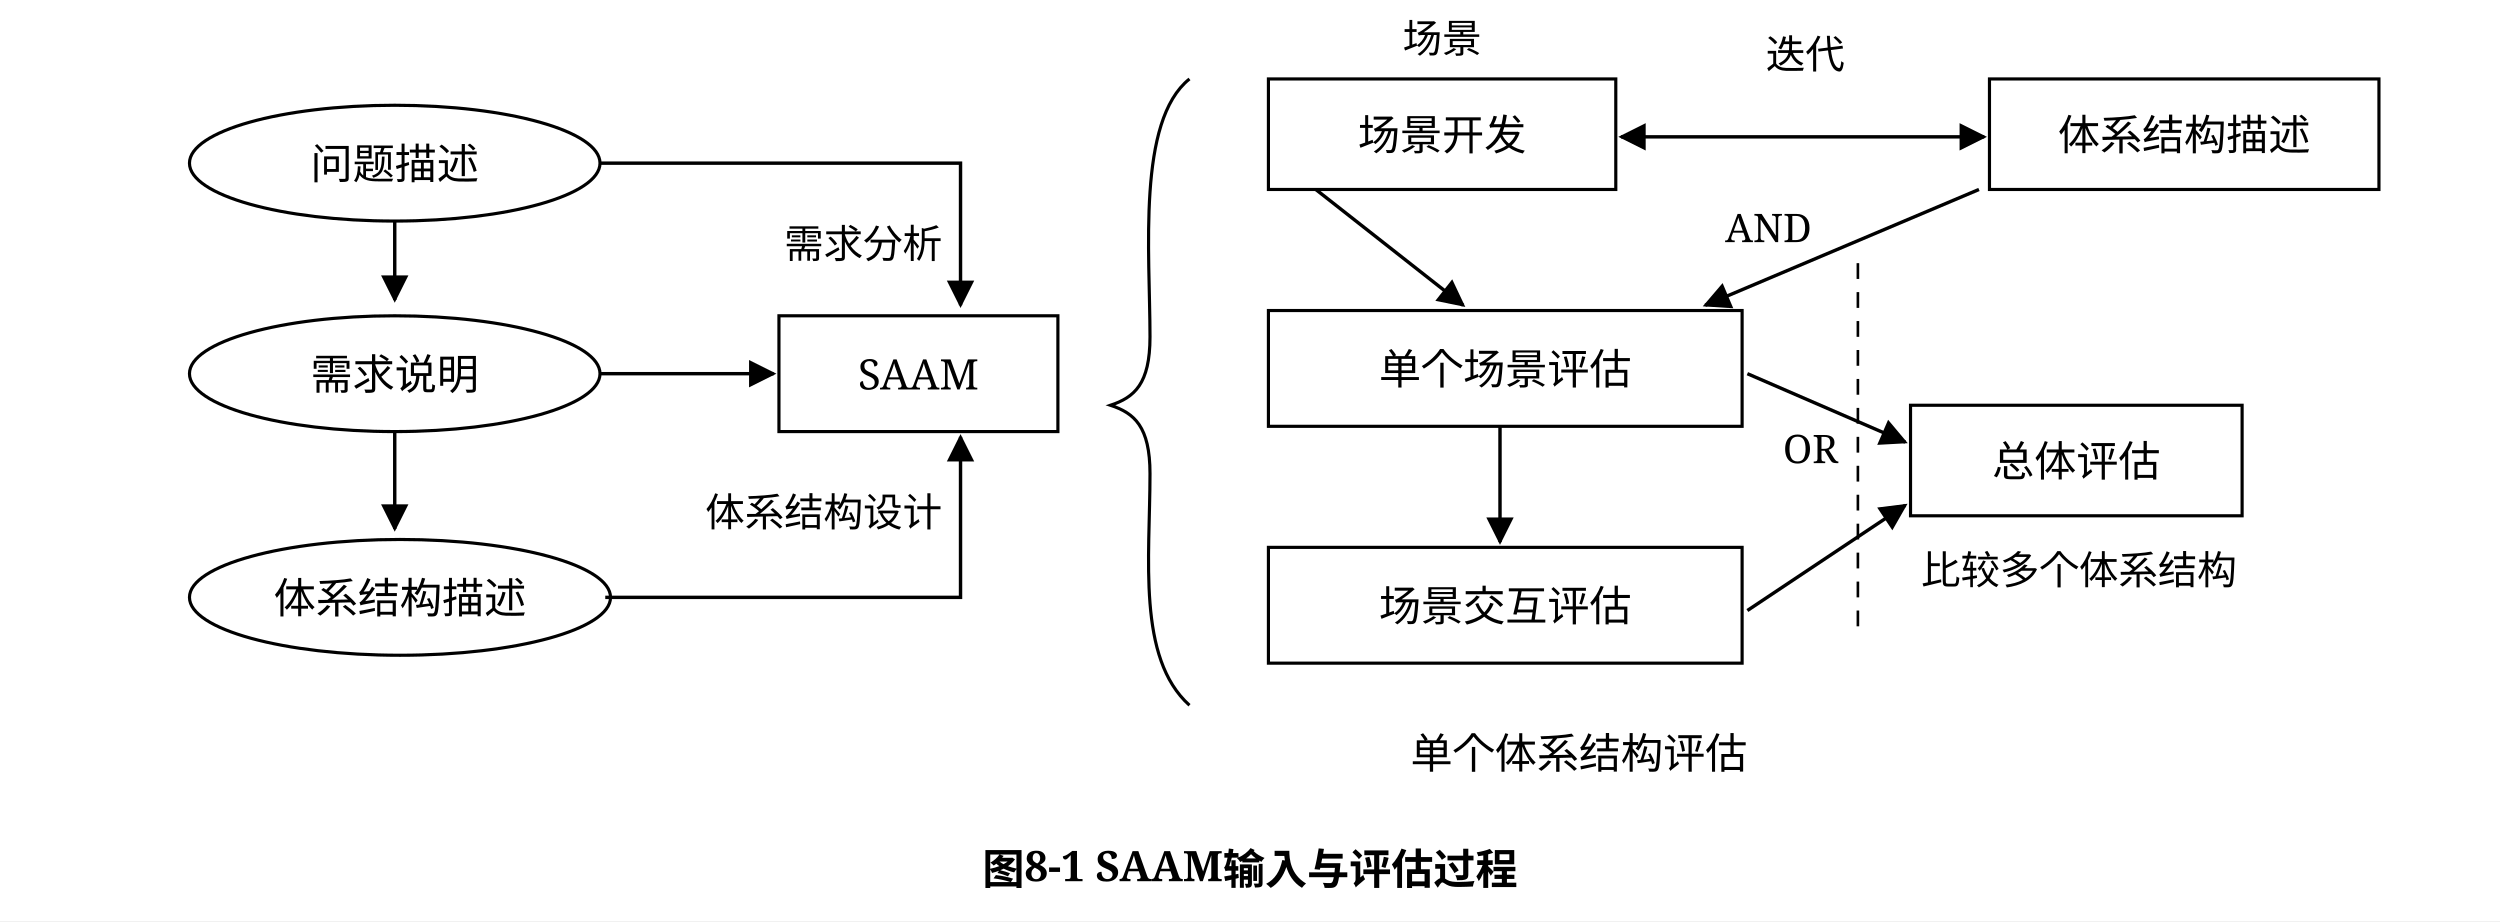
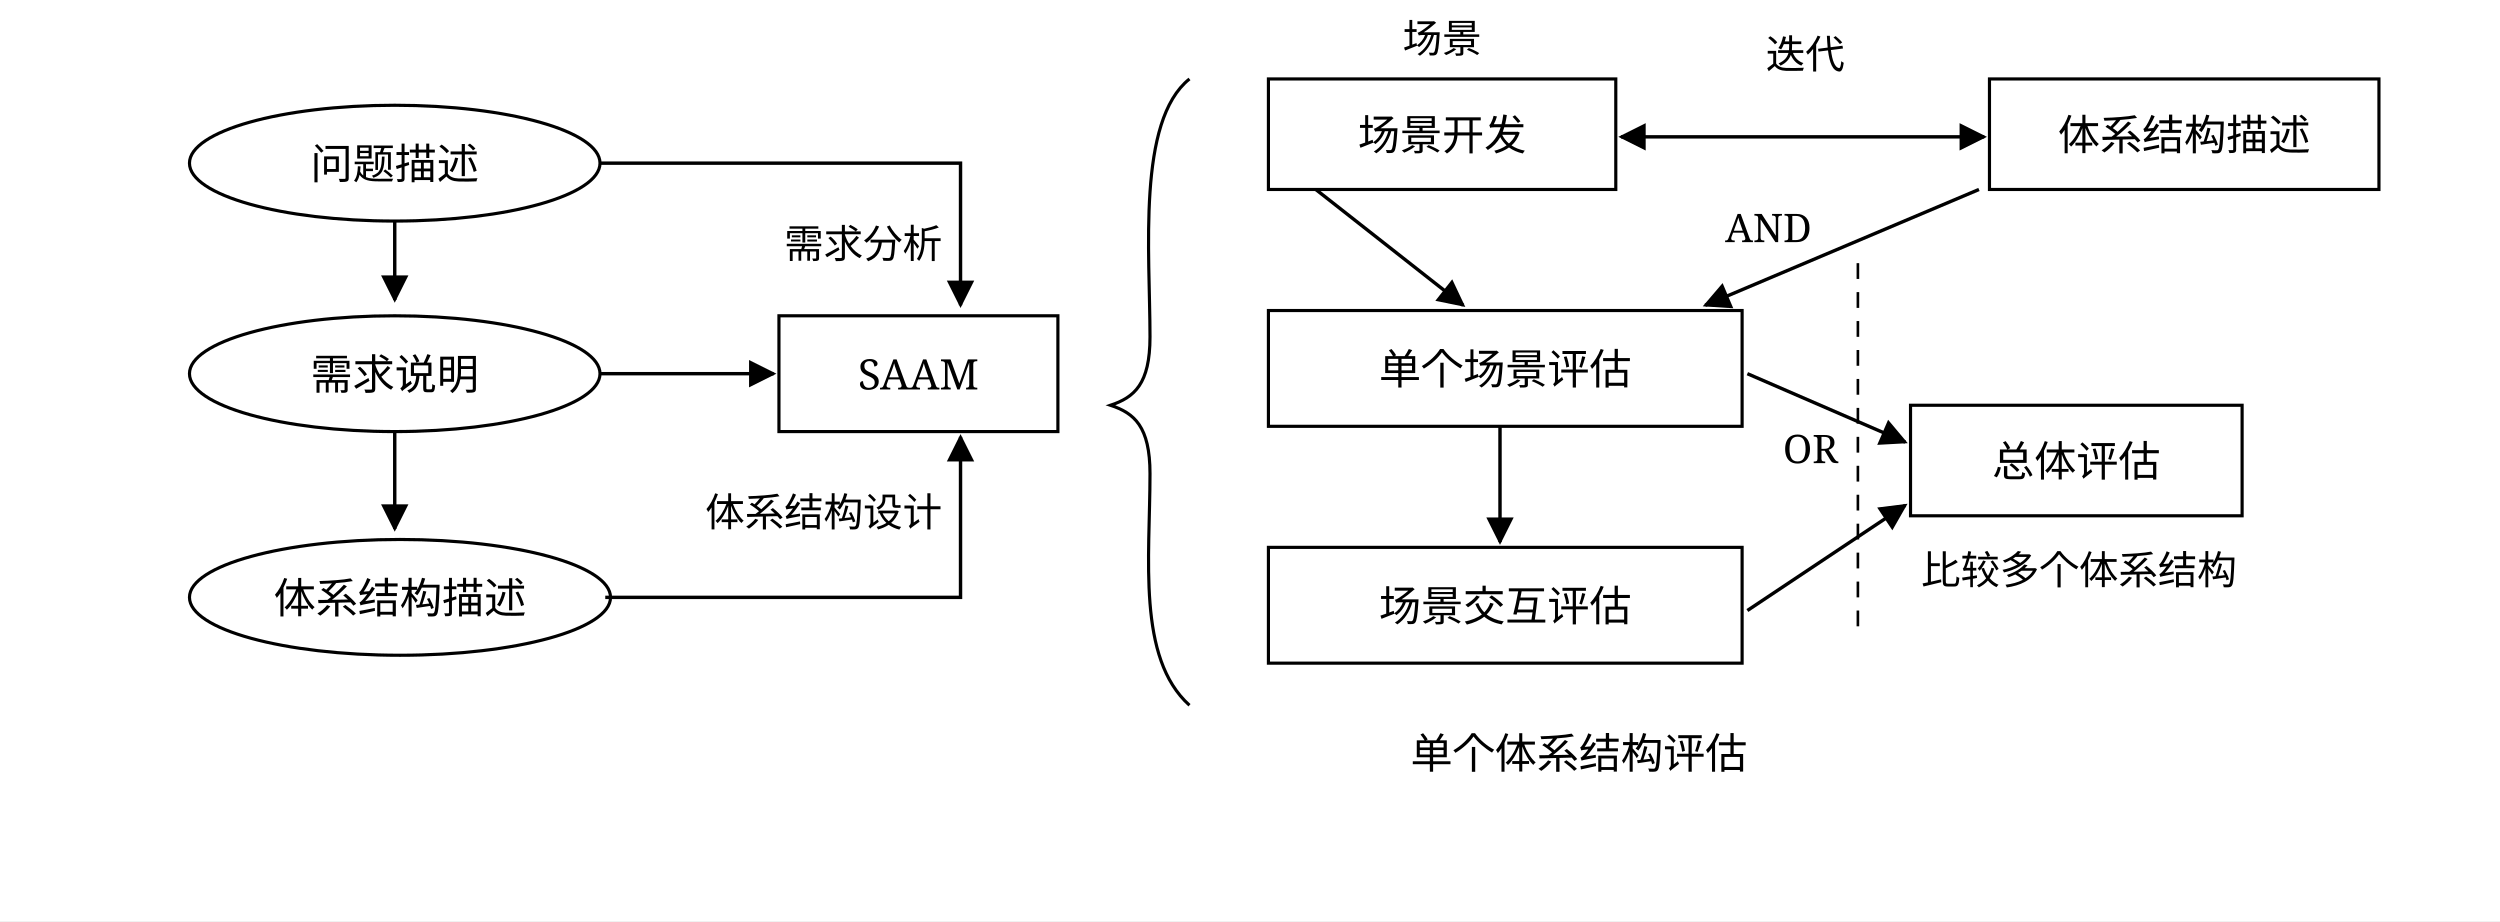
<svg xmlns="http://www.w3.org/2000/svg" width="950" height="350" viewBox="0 0 950 350">
  <rect x="0" y="0" width="950" height="350" fill="#ffffff" />
  <defs>
    <marker id="ar" viewBox="0 0 10 10" refX="9" refY="5" markerWidth="8" markerHeight="8" orient="auto-start-reverse">
      <path d="M0,0 L10,5 L0,10 z" fill="#000" />
    </marker>
  </defs>
  <g stroke="#000" stroke-width="1.3" fill="none">
    <line x1="150" y1="84" x2="150" y2="114" marker-end="url(#ar)" />
    <line x1="150" y1="164" x2="150" y2="201" marker-end="url(#ar)" />
    <polyline points="228,62 365,62 365,116" marker-end="url(#ar)" />
    <line x1="228" y1="142" x2="294" y2="142" marker-end="url(#ar)" />
    <polyline points="230,227 365,227 365,166" marker-end="url(#ar)" />
    <line x1="616" y1="52" x2="754" y2="52" marker-start="url(#ar)" marker-end="url(#ar)" />
    <line x1="500" y1="72" x2="556" y2="116" marker-end="url(#ar)" />
    <line x1="752" y1="72" x2="648" y2="116" marker-end="url(#ar)" />
    <line x1="570" y1="162" x2="570" y2="206" marker-end="url(#ar)" />
    <line x1="664" y1="142" x2="724" y2="168" marker-end="url(#ar)" />
    <line x1="664" y1="232" x2="724" y2="192" marker-end="url(#ar)" />
    <line x1="706" y1="100" x2="706" y2="242" stroke-dasharray="6,5" stroke-width="1" />
    <path d="M 452,30 C 432,46 437,96 437,128 C 437,146 431,151 422,154 C 431,157 437,162 437,180 C 437,212 432,250 452,268" stroke-width="1.2" />
  </g>
  <g font-family="serif" font-size="16" fill="#000" text-anchor="middle">
    <ellipse cx="150" cy="62" rx="78" ry="22" fill="none" stroke="#000" stroke-width="1.2" />
    <text x="150" y="68">问题描述</text>
    <ellipse cx="150" cy="142" rx="78" ry="22" fill="none" stroke="#000" stroke-width="1.2" />
    <text x="150" y="148">需求说明</text>
    <ellipse cx="152" cy="227" rx="80" ry="22" fill="none" stroke="#000" stroke-width="1.2" />
    <text x="152" y="233">体系结构描述</text>
    <rect x="296" y="120" width="106" height="44" fill="#fff" stroke="#000" stroke-width="1.2" />
    <text x="349" y="148">SAAM</text>
    <rect x="482" y="30" width="132" height="42" fill="#fff" stroke="#000" stroke-width="1.2" />
    <text x="548" y="57">场景开发</text>
    <rect x="756" y="30" width="148" height="42" fill="#fff" stroke="#000" stroke-width="1.2" />
    <text x="830" y="57">体系结构描述</text>
    <rect x="482" y="118" width="180" height="44" fill="#fff" stroke="#000" stroke-width="1.2" />
    <text x="572" y="146">单个场景评估</text>
    <rect x="482" y="208" width="180" height="44" fill="#fff" stroke="#000" stroke-width="1.2" />
    <text x="572" y="236">场景交互评估</text>
    <rect x="726" y="154" width="126" height="42" fill="#fff" stroke="#000" stroke-width="1.2" />
    <text x="789" y="181">总体评估</text>
  </g>
  <g font-family="serif" fill="#000">
    <text x="548" y="20" font-size="15" text-anchor="middle">场景</text>
    <text x="686" y="26" font-size="15" text-anchor="middle">迭代</text>
    <text x="358" y="98" font-size="15" text-anchor="end">需求分析</text>
    <text x="358" y="200" font-size="15" text-anchor="end">体系结构设计</text>
    <text x="672" y="92" font-size="15" text-anchor="middle">AND</text>
    <text x="688" y="176" font-size="15" text-anchor="middle">OR</text>
    <text x="790" y="222" font-size="15" text-anchor="middle">比较多个体系结构</text>
    <text x="600" y="292" font-size="16" text-anchor="middle">单个体系结构评估</text>
-     <text x="475" y="336" font-size="16" font-weight="bold" text-anchor="middle">图8-1 SAAM输入与评估过程</text>
  </g>
</svg>
